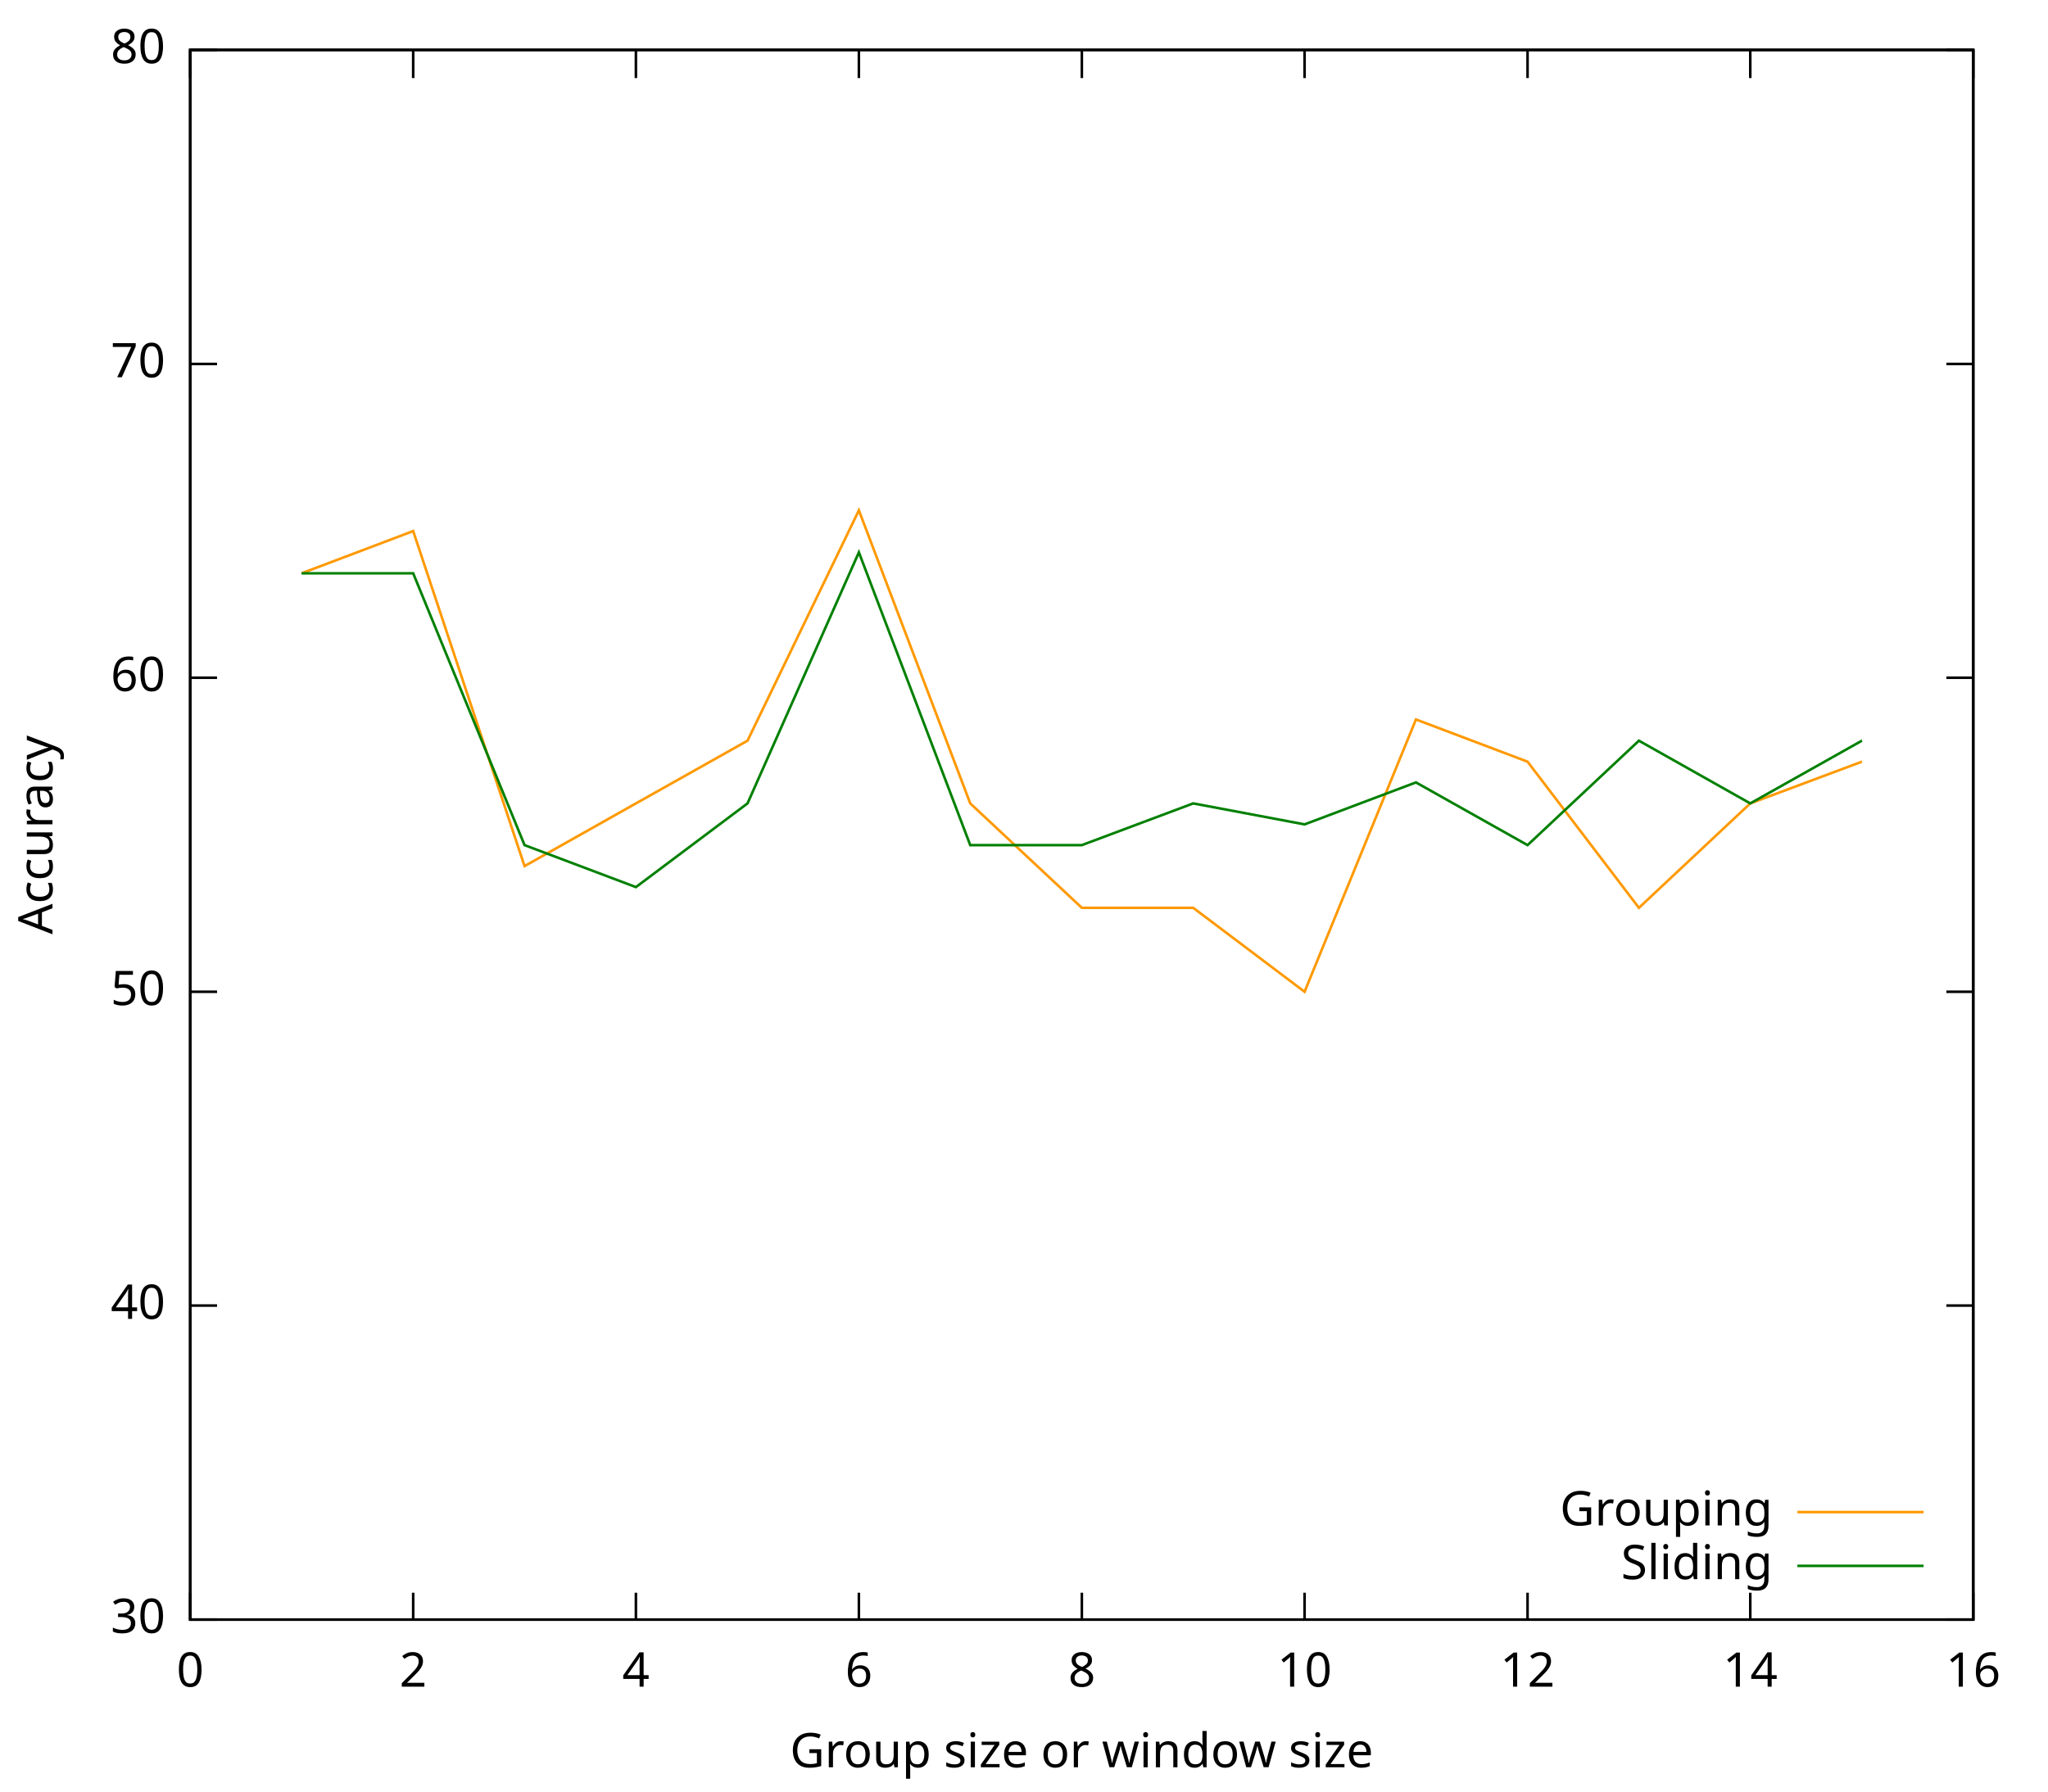
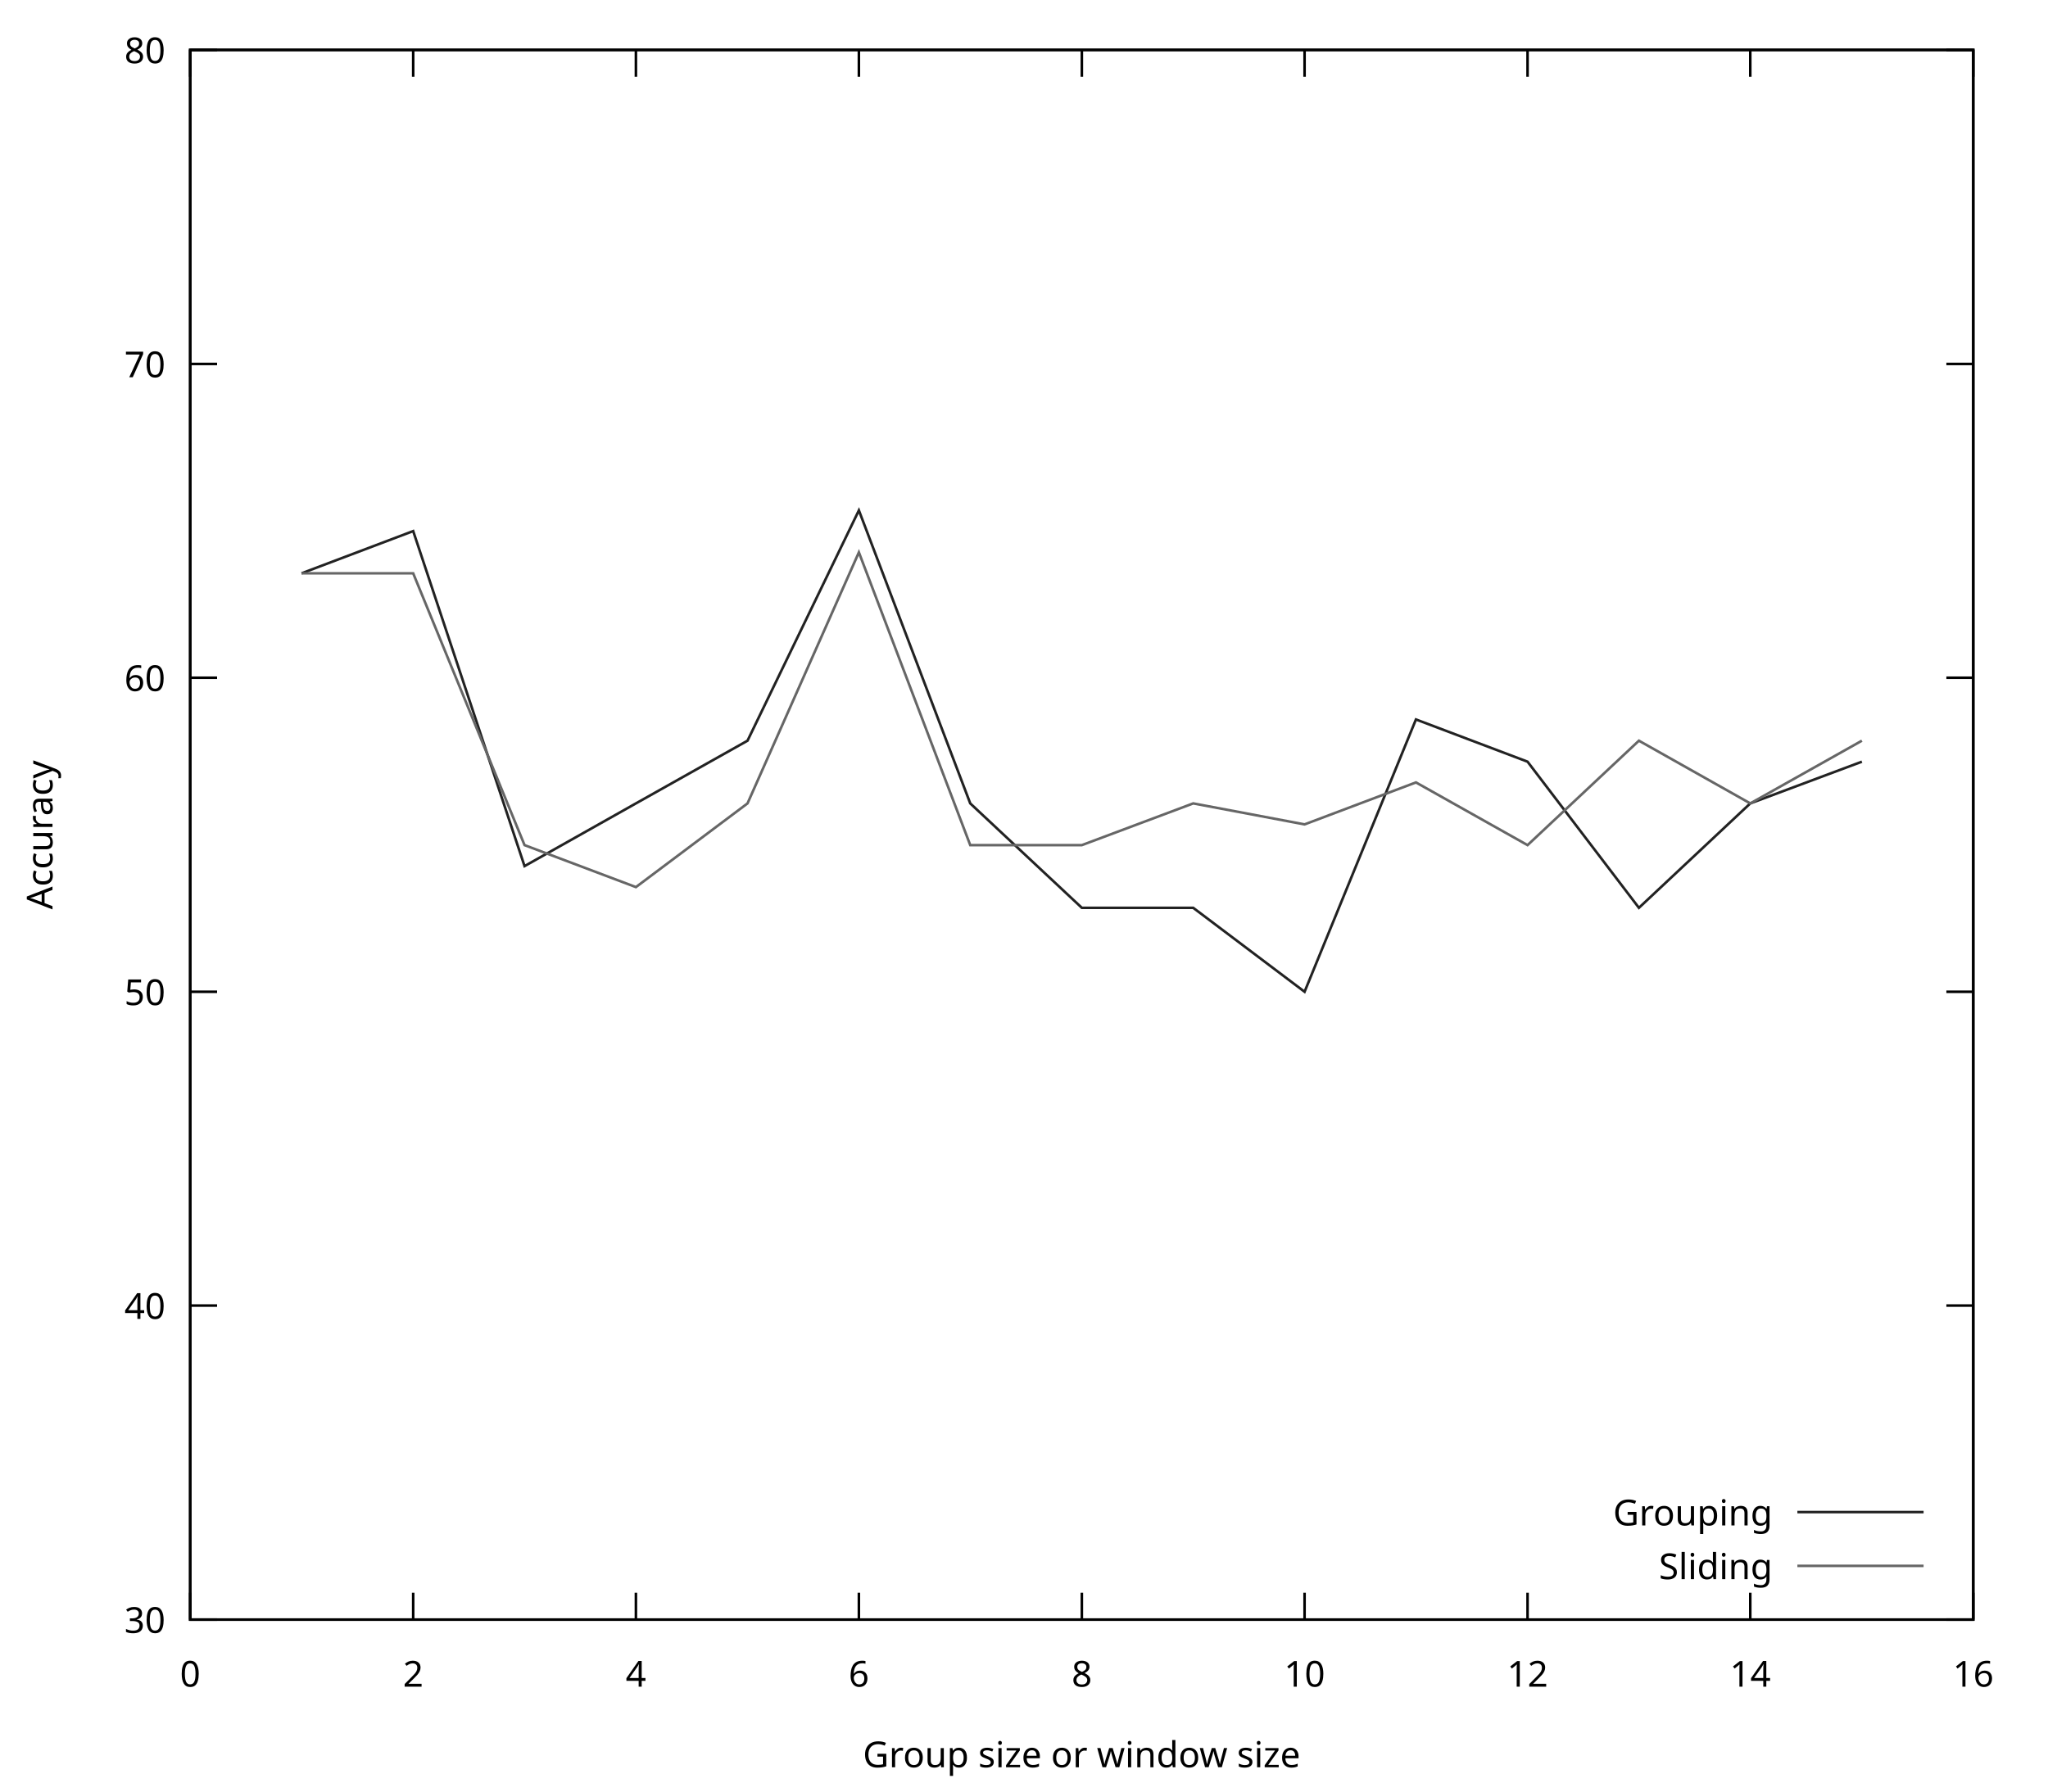
<svg xmlns="http://www.w3.org/2000/svg" xmlns:xlink="http://www.w3.org/1999/xlink" width="800" height="700" viewBox="0 0 800 700">
  <g id="gnuplot_canvas">
    <rect x="0" y="0" width="800" height="700" fill="none" />
    <defs>
      <circle id="gpDot" r="0.5" stroke-width="0.5" />
      <path id="gpPt0" stroke-width="0.190" stroke="currentColor" d="M-1,0 h2 M0,-1 v2" />
      <path id="gpPt1" stroke-width="0.190" stroke="currentColor" d="M-1,-1 L1,1 M1,-1 L-1,1" />
      <path id="gpPt2" stroke-width="0.190" stroke="currentColor" d="M-1,0 L1,0 M0,-1 L0,1 M-1,-1 L1,1 M-1,1 L1,-1" />
      <rect id="gpPt3" stroke-width="0.190" stroke="currentColor" x="-1" y="-1" width="2" height="2" />
      <rect id="gpPt4" stroke-width="0.190" stroke="currentColor" fill="currentColor" x="-1" y="-1" width="2" height="2" />
      <circle id="gpPt5" stroke-width="0.190" stroke="currentColor" cx="0" cy="0" r="1" />
      <use xlink:href="#gpPt5" id="gpPt6" fill="currentColor" stroke="none" />
      <path id="gpPt7" stroke-width="0.190" stroke="currentColor" d="M0,-1.33 L-1.33,0.67 L1.33,0.67 z" />
      <use xlink:href="#gpPt7" id="gpPt8" fill="currentColor" stroke="none" />
      <use xlink:href="#gpPt7" id="gpPt9" stroke="currentColor" transform="rotate(180)" />
      <use xlink:href="#gpPt9" id="gpPt10" fill="currentColor" stroke="none" />
      <use xlink:href="#gpPt3" id="gpPt11" stroke="currentColor" transform="rotate(45)" />
      <use xlink:href="#gpPt11" id="gpPt12" fill="currentColor" stroke="none" />
+       <path id="gpPt13" stroke-width="0.190" stroke="currentColor" d="M0,1.330 L1.265,0.411 L0.782,-1.067 L-0.782,-1.076 L-1.265,0.411 z" />
+       <use xlink:href="#gpPt13" id="gpPt14" fill="currentColor" stroke="none" />
+       <filter id="textbox" filterUnits="objectBoundingBox" x="0" y="0" height="1" width="1">
+         <feFlood flood-color="white" flood-opacity="1" result="bgnd" />
+         <feComposite in="SourceGraphic" in2="bgnd" operator="atop" />
+       </filter>
+       <filter id="greybox" filterUnits="objectBoundingBox" x="0" y="0" height="1" width="1">
+         <feFlood flood-color="lightgrey" flood-opacity="1" result="grey" />
+         <feComposite in="SourceGraphic" in2="grey" operator="atop" />
+       </filter>
    </defs>
-     <g style="fill:none; color:white; stroke:currentColor; stroke-width:1.00; stroke-linecap:butt; stroke-linejoin:miter">
- </g>
-     <g style="fill:none; color:black; stroke:currentColor; stroke-width:1.00; stroke-linecap:butt; stroke-linejoin:miter">
-       <path stroke="black" d="M74.3,632.8 L84.8,632.8 M770.8,632.8 L760.3,632.8  h0.01" />
-       <g transform="translate(64.6,638.0)" style="stroke:none; fill:black; font-family:Verdana; font-size:14.00pt; text-anchor:end">
-         <text> 30</text>
-       </g>
-       <path stroke="black" d="M74.3,510.1 L84.8,510.1 M770.8,510.1 L760.3,510.1  h0.01" />
-       <g transform="translate(64.6,515.3)" style="stroke:none; fill:black; font-family:Verdana; font-size:14.00pt; text-anchor:end">
-         <text> 40</text>
-       </g>
-       <path stroke="black" d="M74.3,387.5 L84.8,387.5 M770.8,387.5 L760.3,387.5  h0.01" />
-       <g transform="translate(64.6,392.7)" style="stroke:none; fill:black; font-family:Verdana; font-size:14.00pt; text-anchor:end">
-         <text> 50</text>
-       </g>
-       <path stroke="black" d="M74.3,264.8 L84.8,264.8 M770.8,264.8 L760.3,264.8  h0.01" />
-       <g transform="translate(64.6,270.0)" style="stroke:none; fill:black; font-family:Verdana; font-size:14.00pt; text-anchor:end">
-         <text> 60</text>
-       </g>
-       <path stroke="black" d="M74.3,142.2 L84.8,142.2 M770.8,142.2 L760.3,142.2  h0.01" />
-       <g transform="translate(64.6,147.4)" style="stroke:none; fill:black; font-family:Verdana; font-size:14.00pt; text-anchor:end">
-         <text> 70</text>
-       </g>
-       <path stroke="black" d="M74.3,19.5 L84.8,19.5 M770.8,19.5 L760.3,19.5  h0.01" />
-       <g transform="translate(64.6,24.7)" style="stroke:none; fill:black; font-family:Verdana; font-size:14.00pt; text-anchor:end">
-         <text> 80</text>
-       </g>
-       <path stroke="black" d="M74.3,632.8 L74.3,622.3 M74.3,19.5 L74.3,30.0  h0.01" />
-       <g transform="translate(74.3,659.0)" style="stroke:none; fill:black; font-family:Verdana; font-size:14.00pt; text-anchor:middle">
-         <text> 0</text>
-       </g>
-       <path stroke="black" d="M161.4,632.8 L161.4,622.3 M161.4,19.5 L161.4,30.0  h0.01" />
-       <g transform="translate(161.4,659.0)" style="stroke:none; fill:black; font-family:Verdana; font-size:14.00pt; text-anchor:middle">
-         <text> 2</text>
-       </g>
-       <path stroke="black" d="M248.4,632.8 L248.4,622.3 M248.4,19.5 L248.4,30.0  h0.01" />
-       <g transform="translate(248.4,659.0)" style="stroke:none; fill:black; font-family:Verdana; font-size:14.00pt; text-anchor:middle">
-         <text> 4</text>
-       </g>
-       <path stroke="black" d="M335.5,632.8 L335.5,622.3 M335.5,19.5 L335.5,30.0  h0.01" />
-       <g transform="translate(335.5,659.0)" style="stroke:none; fill:black; font-family:Verdana; font-size:14.00pt; text-anchor:middle">
-         <text> 6</text>
-       </g>
-       <path stroke="black" d="M422.6,632.8 L422.6,622.3 M422.6,19.5 L422.6,30.0  h0.01" />
-       <g transform="translate(422.6,659.0)" style="stroke:none; fill:black; font-family:Verdana; font-size:14.00pt; text-anchor:middle">
-         <text> 8</text>
-       </g>
-       <path stroke="black" d="M509.6,632.8 L509.6,622.3 M509.6,19.5 L509.6,30.0  h0.01" />
-       <g transform="translate(509.6,659.0)" style="stroke:none; fill:black; font-family:Verdana; font-size:14.00pt; text-anchor:middle">
-         <text> 10</text>
-       </g>
-       <path stroke="black" d="M596.7,632.8 L596.7,622.3 M596.7,19.5 L596.7,30.0  h0.01" />
-       <g transform="translate(596.7,659.0)" style="stroke:none; fill:black; font-family:Verdana; font-size:14.00pt; text-anchor:middle">
-         <text> 12</text>
-       </g>
-       <path stroke="black" d="M683.7,632.8 L683.7,622.3 M683.7,19.5 L683.7,30.0  h0.01" />
-       <g transform="translate(683.7,659.0)" style="stroke:none; fill:black; font-family:Verdana; font-size:14.00pt; text-anchor:middle">
-         <text> 14</text>
-       </g>
-       <path stroke="black" d="M770.8,632.8 L770.8,622.3 M770.8,19.5 L770.8,30.0  h0.01" />
-       <g transform="translate(770.8,659.0)" style="stroke:none; fill:black; font-family:Verdana; font-size:14.00pt; text-anchor:middle">
-         <text> 16</text>
-       </g>
-       <path stroke="black" d="M74.3,19.5 L74.3,632.8 L770.8,632.8 L770.8,19.5 L74.3,19.5 Z  h0.01" />
-       <g transform="translate(20.5,326.2) rotate(270)" style="stroke:none; fill:black; font-family:Verdana; font-size:14.00pt; text-anchor:middle">
-         <text>Accuracy</text>
-       </g>
-       <g transform="translate(422.5,690.5)" style="stroke:none; fill:black; font-family:Verdana; font-size:14.00pt; text-anchor:middle">
-         <text>Group size or window size</text>
-       </g>
-     </g>
+     <g fill="none" color="white" stroke="currentColor" stroke-width="1.00" stroke-linecap="butt" stroke-linejoin="miter">
+ </g>
+     <g fill="none" color="black" stroke="currentColor" stroke-width="1.00" stroke-linecap="butt" stroke-linejoin="miter">
+       <path stroke="black" d="M74.3,632.8 L84.8,632.8 M770.8,632.8 L760.3,632.8  " />
+       <g transform="translate(64.6,638.0)" stroke="none" fill="black" font-family="Verdana" font-size="14.00" text-anchor="end">
+         <text>
+           <tspan font-family="Verdana"> 30</tspan>
+         </text>
+       </g>
+     </g>
+     <g fill="none" color="black" stroke="currentColor" stroke-width="1.00" stroke-linecap="butt" stroke-linejoin="miter">
+       <path stroke="black" d="M74.3,510.1 L84.8,510.1 M770.8,510.1 L760.3,510.1  " />
+       <g transform="translate(64.6,515.3)" stroke="none" fill="black" font-family="Verdana" font-size="14.00" text-anchor="end">
+         <text>
+           <tspan font-family="Verdana"> 40</tspan>
+         </text>
+       </g>
+     </g>
+     <g fill="none" color="black" stroke="currentColor" stroke-width="1.00" stroke-linecap="butt" stroke-linejoin="miter">
+       <path stroke="black" d="M74.3,387.5 L84.8,387.5 M770.8,387.5 L760.3,387.5  " />
+       <g transform="translate(64.6,392.7)" stroke="none" fill="black" font-family="Verdana" font-size="14.00" text-anchor="end">
+         <text>
+           <tspan font-family="Verdana"> 50</tspan>
+         </text>
+       </g>
+     </g>
+     <g fill="none" color="black" stroke="currentColor" stroke-width="1.00" stroke-linecap="butt" stroke-linejoin="miter">
+       <path stroke="black" d="M74.3,264.8 L84.8,264.8 M770.8,264.8 L760.3,264.8  " />
+       <g transform="translate(64.6,270.0)" stroke="none" fill="black" font-family="Verdana" font-size="14.00" text-anchor="end">
+         <text>
+           <tspan font-family="Verdana"> 60</tspan>
+         </text>
+       </g>
+     </g>
+     <g fill="none" color="black" stroke="currentColor" stroke-width="1.00" stroke-linecap="butt" stroke-linejoin="miter">
+       <path stroke="black" d="M74.3,142.2 L84.8,142.2 M770.8,142.2 L760.3,142.2  " />
+       <g transform="translate(64.6,147.4)" stroke="none" fill="black" font-family="Verdana" font-size="14.00" text-anchor="end">
+         <text>
+           <tspan font-family="Verdana"> 70</tspan>
+         </text>
+       </g>
+     </g>
+     <g fill="none" color="black" stroke="currentColor" stroke-width="1.00" stroke-linecap="butt" stroke-linejoin="miter">
+       <path stroke="black" d="M74.3,19.5 L84.8,19.5 M770.8,19.5 L760.3,19.5  " />
+       <g transform="translate(64.6,24.7)" stroke="none" fill="black" font-family="Verdana" font-size="14.00" text-anchor="end">
+         <text>
+           <tspan font-family="Verdana"> 80</tspan>
+         </text>
+       </g>
+     </g>
+     <g fill="none" color="black" stroke="currentColor" stroke-width="1.00" stroke-linecap="butt" stroke-linejoin="miter">
+       <path stroke="black" d="M74.3,632.8 L74.3,622.3 M74.3,19.5 L74.3,30.0  " />
+       <g transform="translate(74.3,659.0)" stroke="none" fill="black" font-family="Verdana" font-size="14.00" text-anchor="middle">
+         <text>
+           <tspan font-family="Verdana"> 0</tspan>
+         </text>
+       </g>
+     </g>
+     <g fill="none" color="black" stroke="currentColor" stroke-width="1.00" stroke-linecap="butt" stroke-linejoin="miter">
+       <path stroke="black" d="M161.4,632.8 L161.4,622.3 M161.4,19.5 L161.4,30.0  " />
+       <g transform="translate(161.4,659.0)" stroke="none" fill="black" font-family="Verdana" font-size="14.00" text-anchor="middle">
+         <text>
+           <tspan font-family="Verdana"> 2</tspan>
+         </text>
+       </g>
+     </g>
+     <g fill="none" color="black" stroke="currentColor" stroke-width="1.00" stroke-linecap="butt" stroke-linejoin="miter">
+       <path stroke="black" d="M248.4,632.8 L248.4,622.3 M248.4,19.5 L248.4,30.0  " />
+       <g transform="translate(248.4,659.0)" stroke="none" fill="black" font-family="Verdana" font-size="14.00" text-anchor="middle">
+         <text>
+           <tspan font-family="Verdana"> 4</tspan>
+         </text>
+       </g>
+     </g>
+     <g fill="none" color="black" stroke="currentColor" stroke-width="1.00" stroke-linecap="butt" stroke-linejoin="miter">
+       <path stroke="black" d="M335.5,632.8 L335.5,622.3 M335.5,19.5 L335.5,30.0  " />
+       <g transform="translate(335.5,659.0)" stroke="none" fill="black" font-family="Verdana" font-size="14.00" text-anchor="middle">
+         <text>
+           <tspan font-family="Verdana"> 6</tspan>
+         </text>
+       </g>
+     </g>
+     <g fill="none" color="black" stroke="currentColor" stroke-width="1.00" stroke-linecap="butt" stroke-linejoin="miter">
+       <path stroke="black" d="M422.6,632.8 L422.6,622.3 M422.6,19.5 L422.6,30.0  " />
+       <g transform="translate(422.6,659.0)" stroke="none" fill="black" font-family="Verdana" font-size="14.00" text-anchor="middle">
+         <text>
+           <tspan font-family="Verdana"> 8</tspan>
+         </text>
+       </g>
+     </g>
+     <g fill="none" color="black" stroke="currentColor" stroke-width="1.00" stroke-linecap="butt" stroke-linejoin="miter">
+       <path stroke="black" d="M509.6,632.8 L509.6,622.3 M509.6,19.5 L509.6,30.0  " />
+       <g transform="translate(509.6,659.0)" stroke="none" fill="black" font-family="Verdana" font-size="14.00" text-anchor="middle">
+         <text>
+           <tspan font-family="Verdana"> 10</tspan>
+         </text>
+       </g>
+     </g>
+     <g fill="none" color="black" stroke="currentColor" stroke-width="1.00" stroke-linecap="butt" stroke-linejoin="miter">
+       <path stroke="black" d="M596.7,632.8 L596.7,622.3 M596.7,19.5 L596.7,30.0  " />
+       <g transform="translate(596.7,659.0)" stroke="none" fill="black" font-family="Verdana" font-size="14.00" text-anchor="middle">
+         <text>
+           <tspan font-family="Verdana"> 12</tspan>
+         </text>
+       </g>
+     </g>
+     <g fill="none" color="black" stroke="currentColor" stroke-width="1.00" stroke-linecap="butt" stroke-linejoin="miter">
+       <path stroke="black" d="M683.7,632.8 L683.7,622.3 M683.7,19.5 L683.7,30.0  " />
+       <g transform="translate(683.7,659.0)" stroke="none" fill="black" font-family="Verdana" font-size="14.00" text-anchor="middle">
+         <text>
+           <tspan font-family="Verdana"> 14</tspan>
+         </text>
+       </g>
+     </g>
+     <g fill="none" color="black" stroke="currentColor" stroke-width="1.00" stroke-linecap="butt" stroke-linejoin="miter">
+       <path stroke="black" d="M770.8,632.8 L770.8,622.3 M770.8,19.5 L770.8,30.0  " />
+       <g transform="translate(770.8,659.0)" stroke="none" fill="black" font-family="Verdana" font-size="14.00" text-anchor="middle">
+         <text>
+           <tspan font-family="Verdana"> 16</tspan>
+         </text>
+       </g>
+     </g>
+     <g fill="none" color="black" stroke="currentColor" stroke-width="1.00" stroke-linecap="butt" stroke-linejoin="miter">
+ </g>
+     <g fill="none" color="black" stroke="currentColor" stroke-width="1.00" stroke-linecap="butt" stroke-linejoin="miter">
+       <path stroke="black" d="M74.3,19.5 L74.3,632.8 L770.8,632.8 L770.8,19.5 L74.3,19.5 Z  " />
+     </g>
+     <g fill="none" color="black" stroke="currentColor" stroke-width="1.00" stroke-linecap="butt" stroke-linejoin="miter">
+       <g transform="translate(20.5,326.2) rotate(270)" stroke="none" fill="black" font-family="Verdana" font-size="14.00" text-anchor="middle">
+         <text>
+           <tspan font-family="Verdana">Accuracy</tspan>
+         </text>
+       </g>
+     </g>
+     <g fill="none" color="black" stroke="currentColor" stroke-width="1.00" stroke-linecap="butt" stroke-linejoin="miter">
+       <g transform="translate(422.5,690.5)" stroke="none" fill="black" font-family="Verdana" font-size="14.00" text-anchor="middle">
+         <text>
+           <tspan font-family="Verdana">Group size or window size</tspan>
+         </text>
+       </g>
+     </g>
+     <g fill="none" color="black" stroke="currentColor" stroke-width="1.00" stroke-linecap="butt" stroke-linejoin="miter">
+ </g>
    <g id="gnuplot_plot_1">
-       <g style="fill:none; color:#FF9900; stroke:currentColor; stroke-width:1.00; stroke-linecap:butt; stroke-linejoin:miter">
-         <g transform="translate(692.4,596.0)" style="stroke:none; fill:black; font-family:Verdana; font-size:14.00pt; text-anchor:end">
-           <text>Grouping</text>
+       <g fill="none" color="black" stroke="currentColor" stroke-width="1.00" stroke-linecap="butt" stroke-linejoin="miter">
+         <g transform="translate(692.4,596.0)" stroke="none" fill="black" font-family="Verdana" font-size="14.00" text-anchor="end">
+           <text>
+             <tspan font-family="Verdana">Grouping</tspan>
+           </text>
        </g>
-         <path d="M702.1,590.8 L751.4,590.8 M117.8,224.0 L161.4,207.5 L204.9,338.4 L248.4,313.9 L292.0,289.4 L335.5,199.4    L379.0,313.9 L422.6,354.7 L466.1,354.7 L509.6,387.5 L553.1,281.1 L596.7,297.6 L640.2,354.7 L683.7,313.9    L727.3,297.6  h0.01" />
+       </g>
+       <g fill="none" color="black" stroke="currentColor" stroke-width="1.00" stroke-linecap="butt" stroke-linejoin="miter">
+         <path stroke="rgb( 34,  34,  34)" d="M702.1,590.8 L751.4,590.8 M117.8,224.0 L161.4,207.5 L204.9,338.4 L248.4,313.9 L292.0,289.4 L335.5,199.4   L379.0,313.9 L422.6,354.7 L466.1,354.7 L509.6,387.5 L553.1,281.1 L596.7,297.6 L640.2,354.7 L683.7,313.9   L727.3,297.6  " />
      </g>
    </g>
    <g id="gnuplot_plot_2">
-       <g style="fill:none; color:green; stroke:currentColor; stroke-width:1.00; stroke-linecap:butt; stroke-linejoin:miter">
-         <g transform="translate(692.4,617.0)" style="stroke:none; fill:black; font-family:Verdana; font-size:14.00pt; text-anchor:end">
-           <text>Sliding</text>
+       <g fill="none" color="black" stroke="currentColor" stroke-width="1.00" stroke-linecap="butt" stroke-linejoin="miter">
+         <g transform="translate(692.4,617.0)" stroke="none" fill="black" font-family="Verdana" font-size="14.00" text-anchor="end">
+           <text>
+             <tspan font-family="Verdana">Sliding</tspan>
+           </text>
        </g>
-         <path d="M702.1,611.8 L751.4,611.8 M117.8,224.0 L161.4,224.0 L204.9,330.2 L248.4,346.6 L292.0,313.9 L335.5,215.8    L379.0,330.2 L422.6,330.2 L466.1,313.9 L509.6,322.1 L553.1,305.7 L596.7,330.2 L640.2,289.4 L683.7,313.9    L727.3,289.4  h0.01" />
-       </g>
-     </g>
-     <g style="fill:none; color:black; stroke:currentColor; stroke-width:1.00; stroke-linecap:butt; stroke-linejoin:miter">
-       <path stroke="black" d="M74.3,19.5 L74.3,632.8 L770.8,632.8 L770.8,19.5 L74.3,19.5 Z  h0.01" />
-     </g>
+       </g>
+       <g fill="none" color="black" stroke="currentColor" stroke-width="1.00" stroke-linecap="butt" stroke-linejoin="miter">
+         <path stroke="rgb(102, 102, 102)" d="M702.1,611.8 L751.4,611.8 M117.8,224.0 L161.4,224.0 L204.9,330.2 L248.4,346.6 L292.0,313.9 L335.5,215.8   L379.0,330.2 L422.6,330.2 L466.1,313.9 L509.6,322.1 L553.1,305.7 L596.7,330.2 L640.2,289.4 L683.7,313.9   L727.3,289.4  " />
+       </g>
+     </g>
+     <g fill="none" color="white" stroke="rgb(102, 102, 102)" stroke-width="2.00" stroke-linecap="butt" stroke-linejoin="miter">
+ </g>
+     <g fill="none" color="black" stroke="currentColor" stroke-width="2.00" stroke-linecap="butt" stroke-linejoin="miter">
+ </g>
+     <g fill="none" color="black" stroke="black" stroke-width="1.00" stroke-linecap="butt" stroke-linejoin="miter">
+ </g>
+     <g fill="none" color="black" stroke="currentColor" stroke-width="1.00" stroke-linecap="butt" stroke-linejoin="miter">
+       <path stroke="black" d="M74.3,19.5 L74.3,632.8 L770.8,632.8 L770.8,19.5 L74.3,19.5 Z  " />
+     </g>
+     <g fill="none" color="black" stroke="currentColor" stroke-width="1.00" stroke-linecap="butt" stroke-linejoin="miter">
+ </g>
  </g>
</svg>
